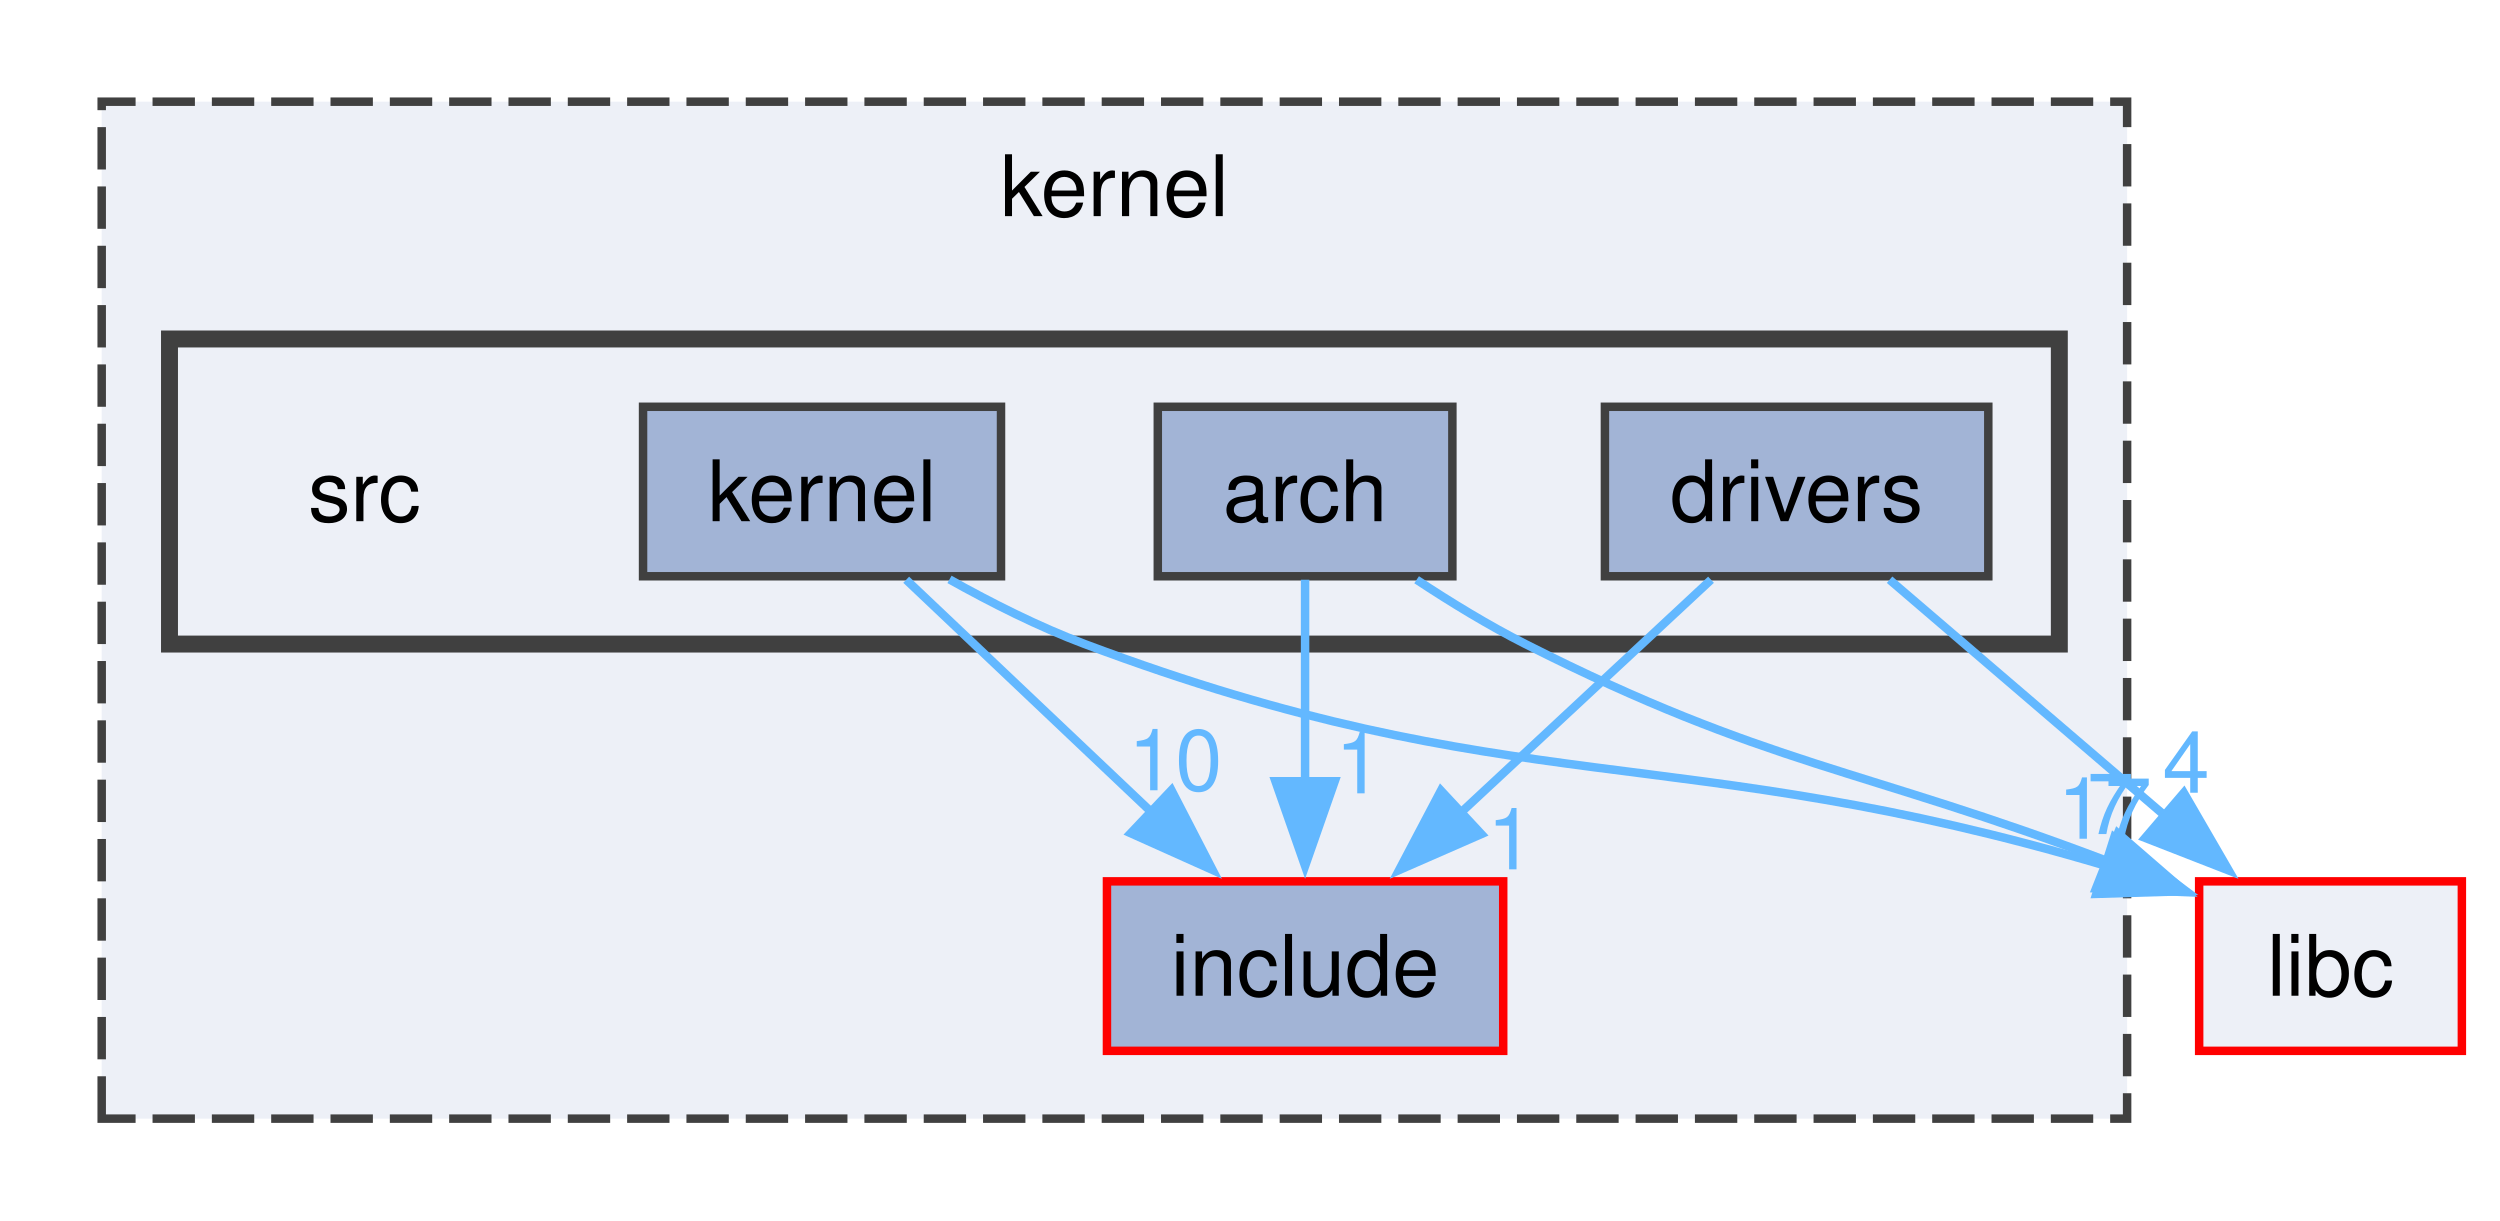
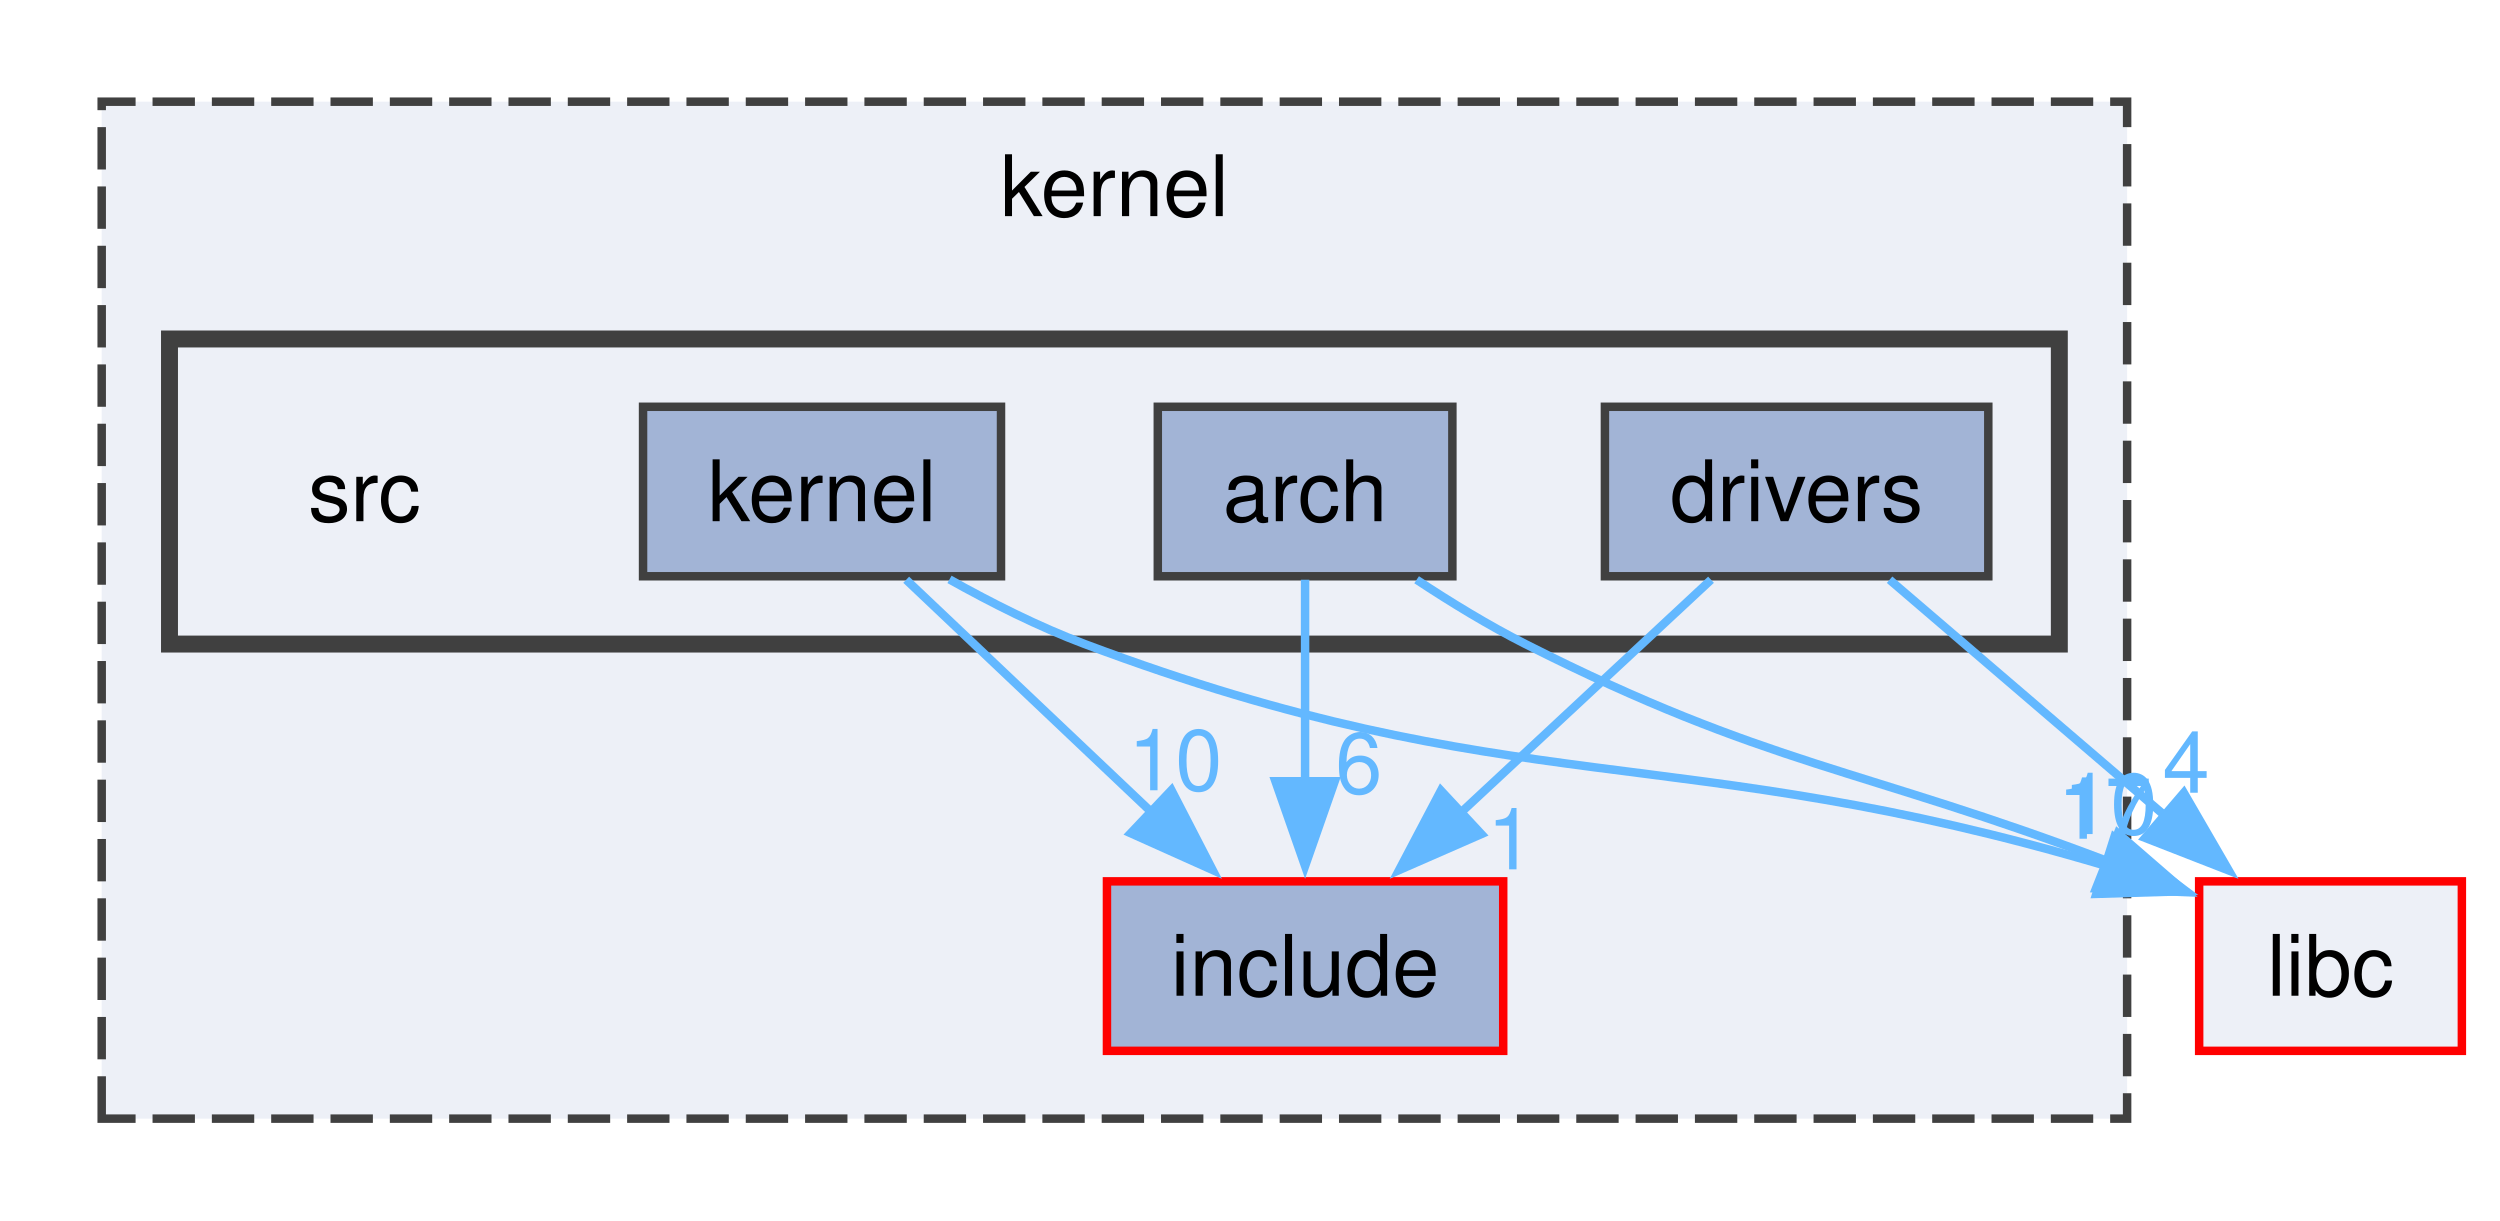
<svg xmlns="http://www.w3.org/2000/svg" xmlns:xlink="http://www.w3.org/1999/xlink" width="295pt" height="144pt" viewBox="0.00 0.00 295.00 144.00">
  <g id="graph0" class="graph" transform="scale(1 1) rotate(0) translate(4 140)">
    <g id="clust1" class="cluster">
      <g id="a_clust1">
        <a xlink:href="dir_dc43877d82dd332f9fb2071fcca799d6.html" target="_top" xlink:title="kernel">
          <polygon fill="#edf0f7" stroke="#404040" stroke-dasharray="5,2" points="8,-8 8,-128 247,-128 247,-8 8,-8" />
          <text xml:space="preserve" text-anchor="middle" x="127.5" y="-114.5" font-family="Helvetica,sans-Serif" font-size="10.00">kernel</text>
        </a>
      </g>
    </g>
    <g id="clust2" class="cluster">
      <g id="a_clust2">
        <a xlink:href="dir_3dd30a497388ee684638f120a124721c.html" target="_top">
          <polygon fill="#edf0f7" stroke="#404040" stroke-width="2" points="16,-64 16,-100 239,-100 239,-64 16,-64" />
        </a>
      </g>
    </g>
    <g id="node1" class="node">
      <g id="a_node1">
        <a xlink:href="dir_009f605b833ac4622acd6c3c0c26c0f0.html" target="_top" xlink:title="include">
          <polygon fill="#a2b4d6" stroke="red" points="173.38,-36 126.62,-36 126.62,-16 173.38,-16 173.38,-36" />
          <text xml:space="preserve" text-anchor="middle" x="150" y="-22.5" font-family="Helvetica,sans-Serif" font-size="10.00">include</text>
        </a>
      </g>
    </g>
    <g id="node2" class="node">
      <text xml:space="preserve" text-anchor="middle" x="39" y="-78.5" font-family="Helvetica,sans-Serif" font-size="10.00">src</text>
    </g>
    <g id="node3" class="node">
      <g id="a_node3">
        <a xlink:href="dir_92743408a41bb08453a7c583adc761b3.html" target="_top" xlink:title="arch">
          <polygon fill="#a2b4d6" stroke="#404040" points="167.38,-92 132.62,-92 132.62,-72 167.38,-72 167.38,-92" />
          <text xml:space="preserve" text-anchor="middle" x="150" y="-78.5" font-family="Helvetica,sans-Serif" font-size="10.00">arch</text>
        </a>
      </g>
    </g>
    <g id="edge2" class="edge">
      <g id="a_edge2">
        <a xlink:href="dir_000003_000019.html" target="_top">
          <path fill="none" stroke="#63b8ff" d="M150,-71.59C150,-65.01 150,-55.96 150,-47.73" />
          <polygon fill="#63b8ff" stroke="#63b8ff" points="153.5,-47.81 150,-37.81 146.5,-47.81 153.5,-47.81" />
        </a>
      </g>
      <g id="a_edge2-headlabel">
-         <a xlink:href="dir_000003_000019.html" target="_top" xlink:title="1">
-           <text xml:space="preserve" text-anchor="middle" x="156.34" y="-46.39" font-family="Helvetica,sans-Serif" font-size="10.00" fill="#63b8ff">1</text>
+         <a xlink:href="dir_000003_000019.html" target="_top" xlink:title="6">
+           <text xml:space="preserve" text-anchor="middle" x="156.34" y="-46.39" font-family="Helvetica,sans-Serif" font-size="10.00" fill="#63b8ff">6</text>
        </a>
      </g>
    </g>
    <g id="node6" class="node">
      <g id="a_node6">
        <a xlink:href="dir_fc1eb218ab426e5adb60367f98438da0.html" target="_top" xlink:title="libc">
          <polygon fill="#edf0f7" stroke="red" points="286.5,-36 255.5,-36 255.5,-16 286.5,-16 286.5,-36" />
          <text xml:space="preserve" text-anchor="middle" x="271" y="-22.5" font-family="Helvetica,sans-Serif" font-size="10.00">libc</text>
        </a>
      </g>
    </g>
    <g id="edge1" class="edge">
      <g id="a_edge1">
        <a xlink:href="dir_000003_000028.html" target="_top">
          <path fill="none" stroke="#63b8ff" d="M163.16,-71.59C167.17,-68.94 171.67,-66.19 176,-64 204.53,-49.57 215.77,-49.39 244.76,-38.36" />
          <polygon fill="#63b8ff" stroke="#63b8ff" points="245.91,-41.67 253.91,-34.73 243.33,-35.17 245.91,-41.67" />
        </a>
      </g>
      <g id="a_edge1-headlabel">
-         <a xlink:href="dir_000003_000028.html" target="_top" xlink:title="7">
-           <text xml:space="preserve" text-anchor="middle" x="245.02" y="-41.58" font-family="Helvetica,sans-Serif" font-size="10.00" fill="#63b8ff">7</text>
+         <a xlink:href="dir_000003_000028.html" target="_top" xlink:title="10">
+           <text xml:space="preserve" text-anchor="middle" x="245.02" y="-41.58" font-family="Helvetica,sans-Serif" font-size="10.00" fill="#63b8ff">10</text>
        </a>
      </g>
    </g>
    <g id="node4" class="node">
      <g id="a_node4">
        <a xlink:href="dir_79cdf04718782f286da113044bf76c98.html" target="_top" xlink:title="drivers">
          <polygon fill="#a2b4d6" stroke="#404040" points="230.62,-92 185.38,-92 185.38,-72 230.62,-72 230.62,-92" />
          <text xml:space="preserve" text-anchor="middle" x="208" y="-78.5" font-family="Helvetica,sans-Serif" font-size="10.00">drivers</text>
        </a>
      </g>
    </g>
    <g id="edge3" class="edge">
      <g id="a_edge3">
        <a xlink:href="dir_000008_000019.html" target="_top">
          <path fill="none" stroke="#63b8ff" d="M197.9,-71.59C189.75,-64.01 178.07,-53.13 168.28,-44.02" />
          <polygon fill="#63b8ff" stroke="#63b8ff" points="170.8,-41.58 161.09,-37.33 166.03,-46.71 170.8,-41.58" />
        </a>
      </g>
      <g id="a_edge3-headlabel">
        <a xlink:href="dir_000008_000019.html" target="_top" xlink:title="1">
          <text xml:space="preserve" text-anchor="middle" x="174.26" y="-37.42" font-family="Helvetica,sans-Serif" font-size="10.00" fill="#63b8ff">1</text>
        </a>
      </g>
    </g>
    <g id="edge4" class="edge">
      <g id="a_edge4">
        <a xlink:href="dir_000008_000028.html" target="_top">
          <path fill="none" stroke="#63b8ff" d="M218.97,-71.59C227.92,-63.93 240.77,-52.91 251.46,-43.75" />
          <polygon fill="#63b8ff" stroke="#63b8ff" points="253.69,-46.45 259,-37.28 249.13,-41.13 253.69,-46.45" />
        </a>
      </g>
      <g id="a_edge4-headlabel">
        <a xlink:href="dir_000008_000028.html" target="_top" xlink:title="4">
          <text xml:space="preserve" text-anchor="middle" x="253.96" y="-46.46" font-family="Helvetica,sans-Serif" font-size="10.00" fill="#63b8ff">4</text>
        </a>
      </g>
    </g>
    <g id="node5" class="node">
      <g id="a_node5">
        <a xlink:href="dir_61787e3d0e900058fede9b6b7a859ccf.html" target="_top" xlink:title="kernel">
          <polygon fill="#a2b4d6" stroke="#404040" points="114.12,-92 71.88,-92 71.88,-72 114.12,-72 114.12,-92" />
          <text xml:space="preserve" text-anchor="middle" x="93" y="-78.5" font-family="Helvetica,sans-Serif" font-size="10.00">kernel</text>
        </a>
      </g>
    </g>
    <g id="edge5" class="edge">
      <g id="a_edge5">
        <a xlink:href="dir_000027_000019.html" target="_top">
          <path fill="none" stroke="#63b8ff" d="M102.93,-71.59C110.94,-64.01 122.42,-53.13 132.03,-44.02" />
          <polygon fill="#63b8ff" stroke="#63b8ff" points="134.23,-46.76 139.09,-37.34 129.42,-41.68 134.23,-46.76" />
        </a>
      </g>
      <g id="a_edge5-headlabel">
        <a xlink:href="dir_000027_000019.html" target="_top" xlink:title="10">
          <text xml:space="preserve" text-anchor="middle" x="134.68" y="-46.75" font-family="Helvetica,sans-Serif" font-size="10.00" fill="#63b8ff">10</text>
        </a>
      </g>
    </g>
    <g id="edge6" class="edge">
      <g id="a_edge6">
        <a xlink:href="dir_000027_000028.html" target="_top">
          <path fill="none" stroke="#63b8ff" d="M108.04,-71.63C112.98,-68.86 118.6,-66.03 124,-64 174.62,-44.99 193.66,-52.95 244.43,-37.85" />
          <polygon fill="#63b8ff" stroke="#63b8ff" points="245.48,-41.19 253.96,-34.84 243.37,-34.52 245.48,-41.19" />
        </a>
      </g>
      <g id="a_edge6-headlabel">
        <a xlink:href="dir_000027_000028.html" target="_top" xlink:title="17">
          <text xml:space="preserve" text-anchor="middle" x="244.35" y="-41.03" font-family="Helvetica,sans-Serif" font-size="10.00" fill="#63b8ff">17</text>
        </a>
      </g>
    </g>
  </g>
</svg>
